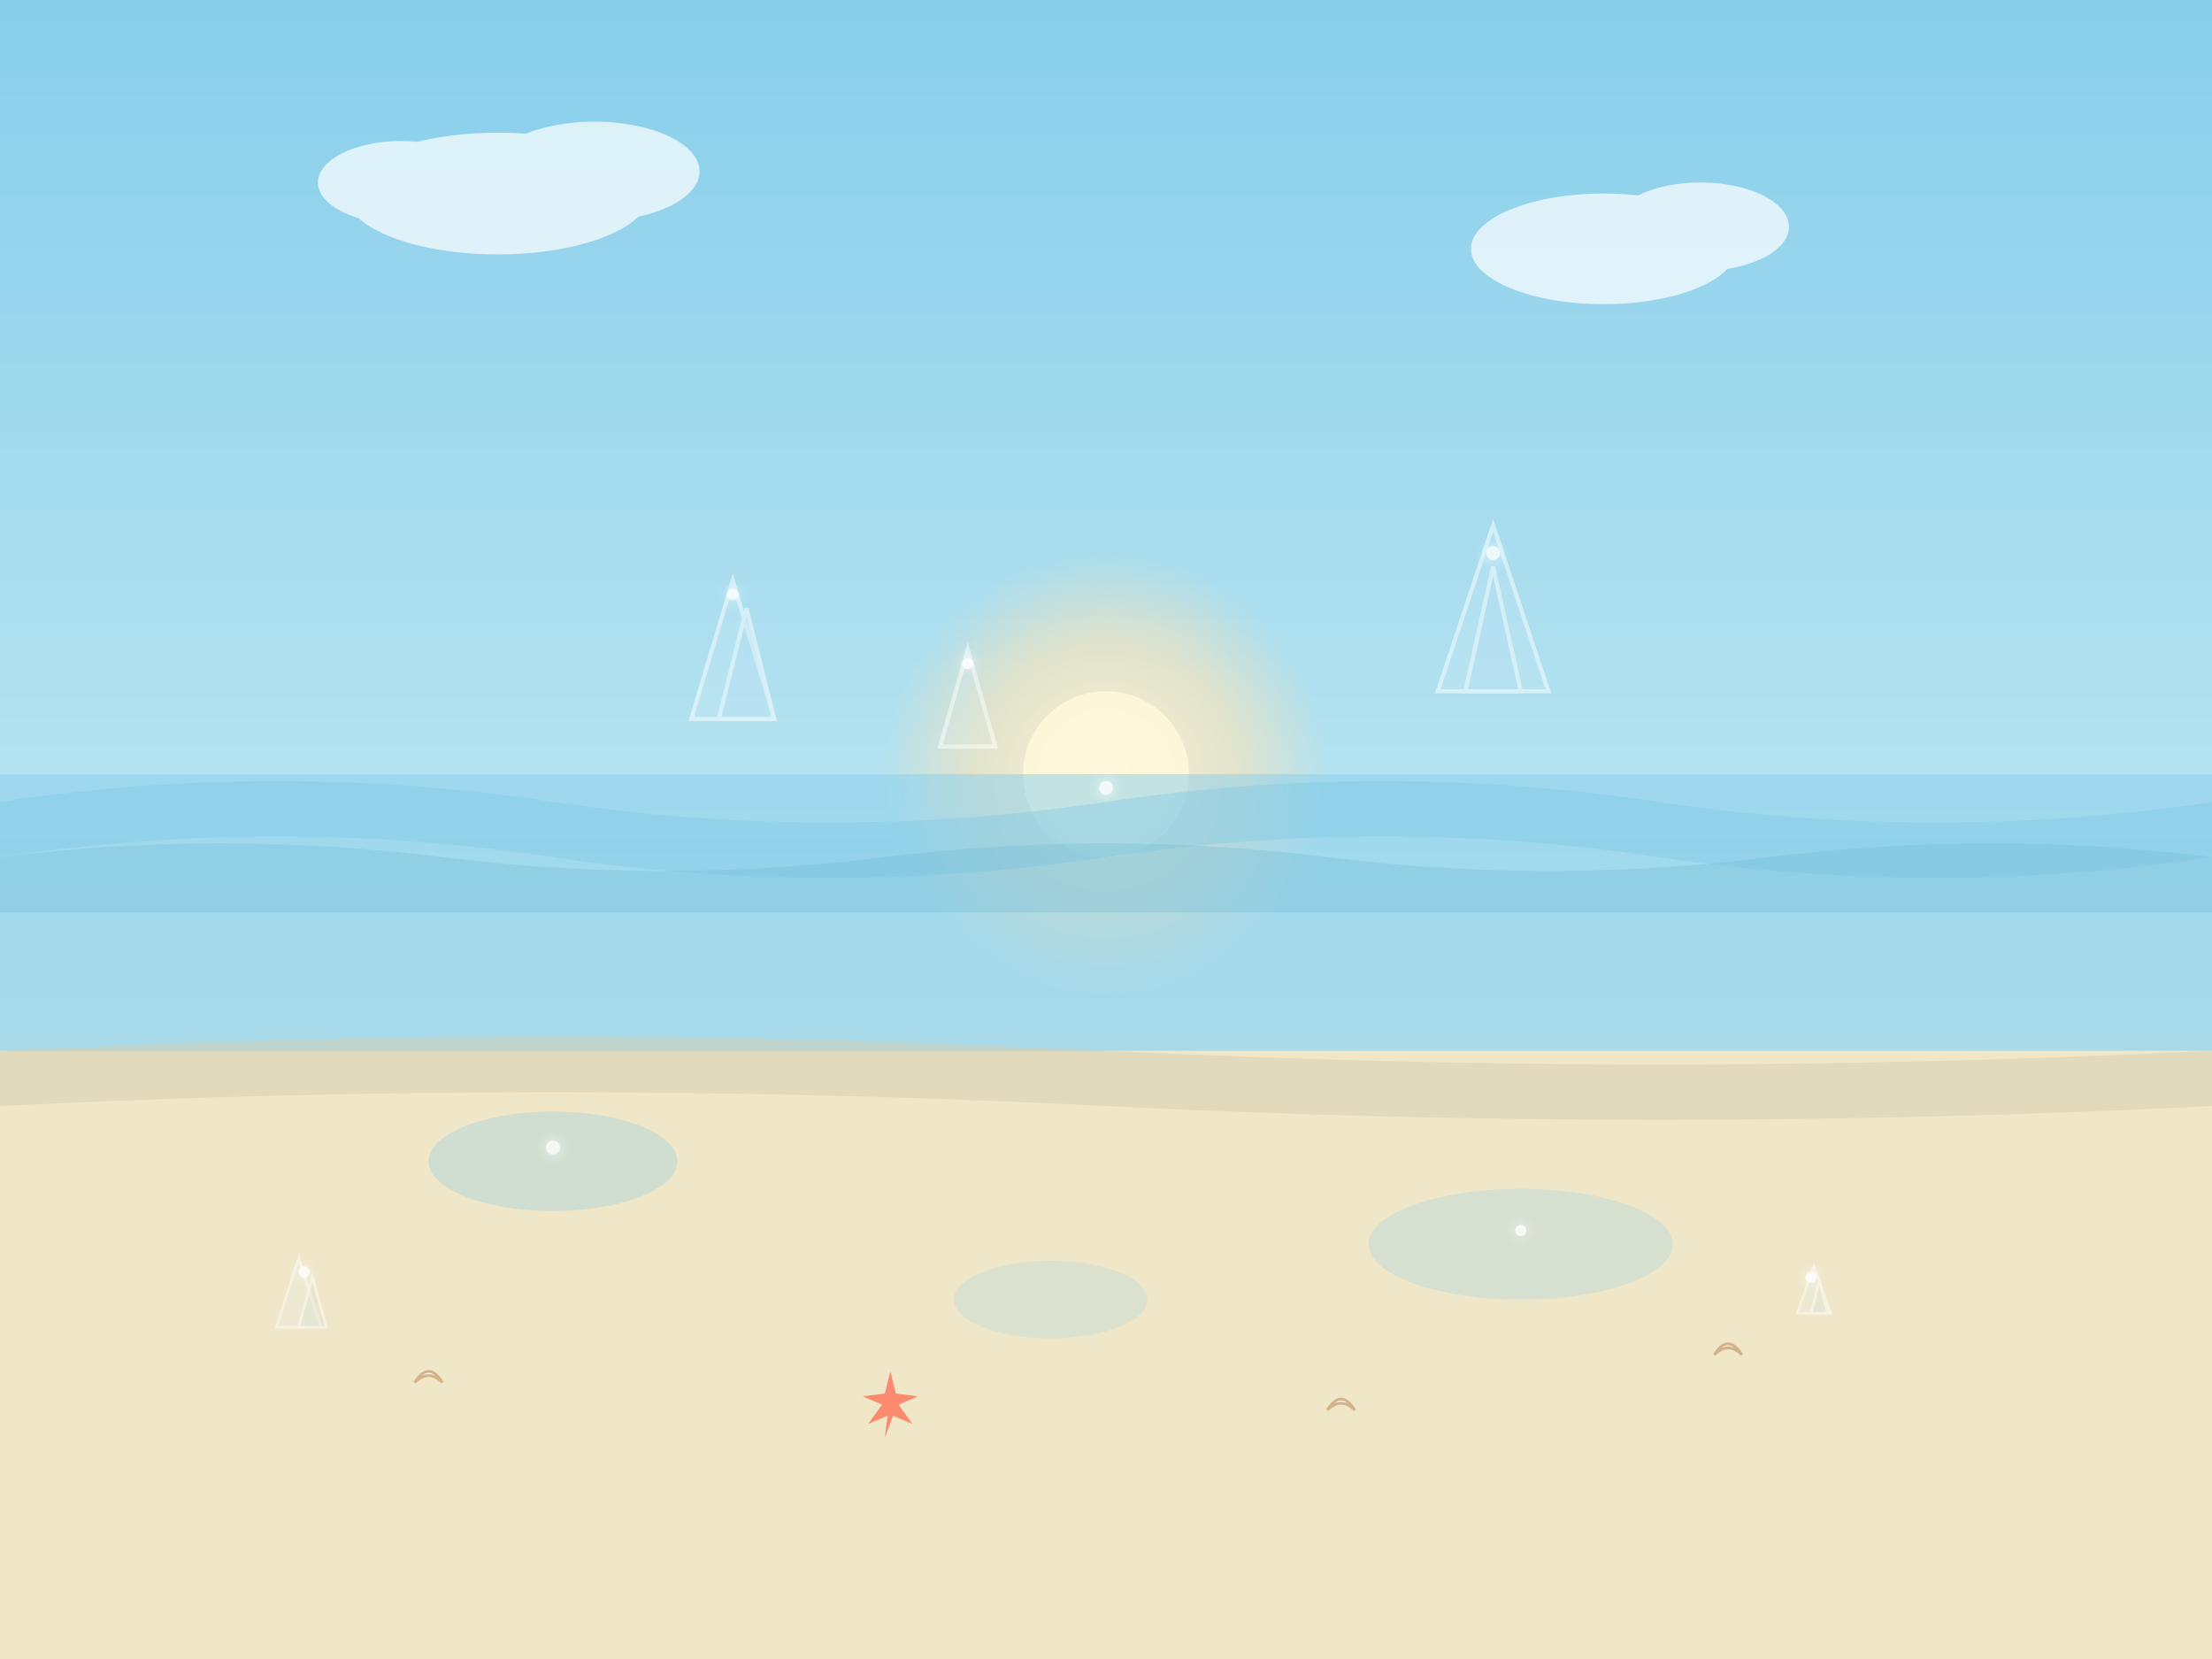
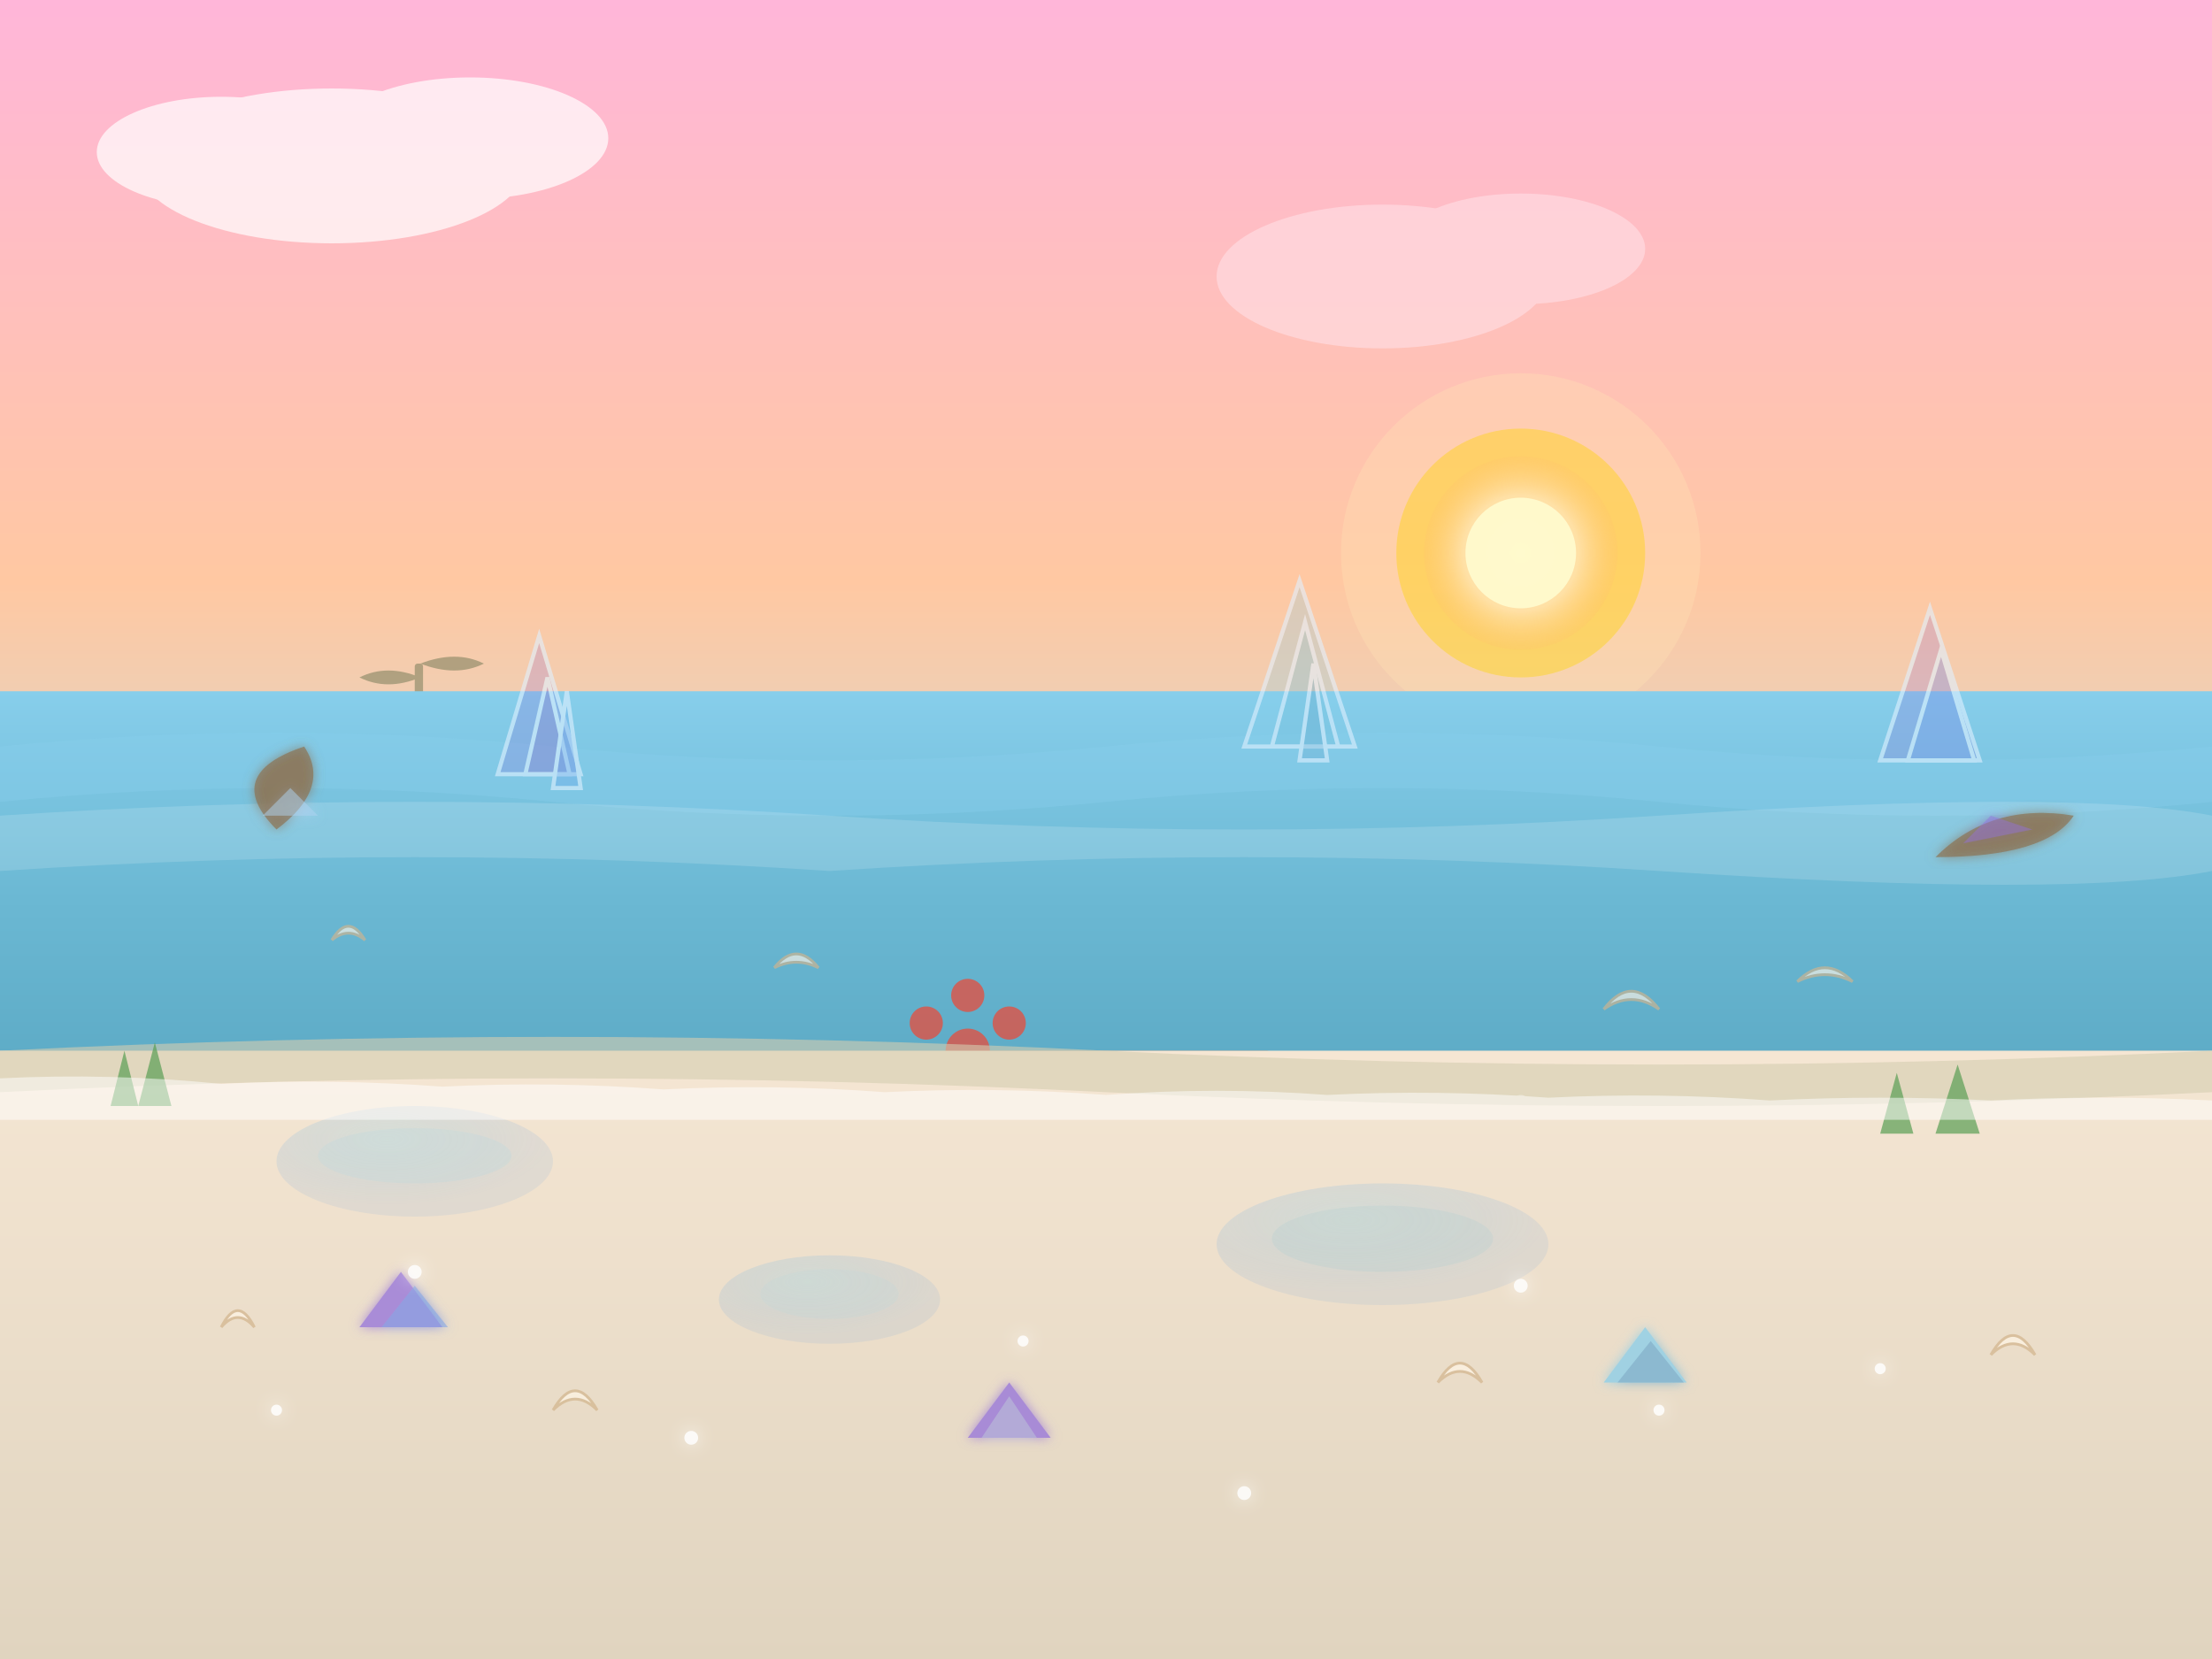
<svg xmlns="http://www.w3.org/2000/svg" viewBox="0 0 800 600">
  <defs>
    <linearGradient id="cb-sky" x1="0" y1="0" x2="0" y2="1">
+       <stop offset="0%" stop-color="#FFB6D9" />
+       <stop offset="35%" stop-color="#FFC8A2" />
+       <stop offset="70%" stop-color="#b8e4f0" />
+       <stop offset="100%" stop-color="#87CEEB" />
+     </linearGradient>
+     <radialGradient id="cb-sun" cx="0.5" cy="0.5" r="0.6">
+       <stop offset="0%" stop-color="#FFFACD" />
+       <stop offset="50%" stop-color="#FFE4B5" stop-opacity="0.8" />
+       <stop offset="100%" stop-color="#FFB347" stop-opacity="0" />
+     </radialGradient>
+     <linearGradient id="cb-water" x1="0" y1="0" x2="0" y2="1">
      <stop offset="0%" stop-color="#87CEEB" />
-       <stop offset="50%" stop-color="#b8e4f0" />
-       <stop offset="100%" stop-color="#f0e6c8" />
+       <stop offset="50%" stop-color="#6BB8D3" />
+       <stop offset="100%" stop-color="#5AA8C3" />
    </linearGradient>
-     <radialGradient id="cb-sun" cx="0.5" cy="0.5" r="0.5">
-       <stop offset="0%" stop-color="#FFF8DC" />
-       <stop offset="60%" stop-color="#FFE4B5" stop-opacity="0.6" />
-       <stop offset="100%" stop-color="#FFE4B5" stop-opacity="0" />
+     <linearGradient id="cb-sand" x1="0" y1="0" x2="0" y2="1">
+       <stop offset="0%" stop-color="#f5e6d3" />
+       <stop offset="100%" stop-color="#e0d4bf" />
+     </linearGradient>
+     <radialGradient id="cb-tide-pool" cx="0.4" cy="0.3" r="0.6">
+       <stop offset="0%" stop-color="#87CEEB" stop-opacity="0.5" />
+       <stop offset="100%" stop-color="#4A90E2" stop-opacity="0.2" />
    </radialGradient>
    <filter id="cb-glow">
+       <feGaussianBlur stdDeviation="3" result="blur" />
+       <feMerge>
+         <feMergeNode in="blur" />
+         <feMergeNode in="SourceGraphic" />
+       </feMerge>
+     </filter>
+     <filter id="cb-crystal-glow">
      <feGaussianBlur stdDeviation="2" result="blur" />
      <feMerge>
        <feMergeNode in="blur" />
        <feMergeNode in="SourceGraphic" />
      </feMerge>
    </filter>
  </defs>
-   <rect width="800" height="600" fill="url(#cb-sky)" />
-   <circle cx="400" cy="280" r="80" fill="url(#cb-sun)" />
-   <circle cx="400" cy="280" r="30" fill="#FFF8DC" opacity="0.9" />
-   <g opacity="0.7" fill="white">
-     <ellipse cx="180" cy="70" rx="55" ry="22" />
-     <ellipse cx="215" cy="62" rx="38" ry="18" />
-     <ellipse cx="145" cy="66" rx="30" ry="15" />
-     <ellipse cx="580" cy="90" rx="48" ry="20" />
-     <ellipse cx="615" cy="82" rx="32" ry="16" />
+   <g id="bg-layer">
+     <rect width="800" height="600" fill="url(#cb-sky)" />
+     <g opacity="0.8">
+       <circle cx="550" cy="200" r="65" fill="#FFE4B5" opacity="0.4" />
+       <circle cx="550" cy="200" r="45" fill="#FFD700" opacity="0.5" />
+     </g>
+     <circle cx="550" cy="200" r="35" fill="url(#cb-sun)" />
+     <circle cx="550" cy="200" r="20" fill="#FFFACD" opacity="0.95" />
+     <g opacity="0.7" fill="white">
+       <ellipse cx="120" cy="60" rx="70" ry="28" />
+       <ellipse cx="170" cy="50" rx="50" ry="22" />
+       <ellipse cx="80" cy="55" rx="45" ry="20" />
+     </g>
+     <g opacity="0.6" fill="#FFE0E6">
+       <ellipse cx="500" cy="100" rx="60" ry="26" />
+       <ellipse cx="550" cy="90" rx="45" ry="20" />
+     </g>
+     <path d="M0 260 Q200 250 400 260 Q600 270 800 260 L800 280 Q600 290 400 280 Q200 270 0 280 Z" fill="#6BB8D3" opacity="0.6" />
+     <path d="M0 280 Q200 270 400 280 Q600 290 800 280 L800 300 Q600 310 400 300 Q200 290 0 300 Z" fill="#5AA8C3" opacity="0.5" />
+     <g opacity="0.4" fill="#4A5F3A">
+       <rect x="150" y="240" width="3" height="35" rx="1" />
+       <path d="M152 245 Q140 240 130 245 Q140 250 152 245 M152 240 Q165 235 175 240 Q165 245 152 240" />
+       <rect x="650" y="255" width="3" height="30" rx="1" />
+       <path d="M652 260 Q640 256 630 260 Q640 264 652 260 M652 256 Q665 251 675 256 Q665 260 652 256" />
+     </g>
  </g>
-   <rect x="0" y="280" width="800" height="120" fill="#87CEEB" opacity="0.5" />
-   <path d="M0 290 Q100 275 200 290 Q300 305 400 290 Q500 275 600 290 Q700 305 800 290 L800 310 Q700 325 600 310 Q500 295 400 310 Q300 325 200 310 Q100 295 0 310 Z" fill="#7EC8E3" opacity="0.4" />
-   <path d="M0 310 Q80 300 160 310 Q240 320 320 310 Q400 300 480 310 Q560 320 640 310 Q720 300 800 310 L800 330 L0 330 Z" fill="#6BB8D3" opacity="0.3" />
-   <g opacity="0.5" stroke="white" stroke-width="1.5" fill="none">
-     <polygon points="250,260 265,210 280,260" fill="#E0F0FF" fill-opacity="0.3" />
-     <polygon points="260,260 270,220 280,260" fill="#B0D4F1" fill-opacity="0.2" />
-     <polygon points="520,250 540,190 560,250" fill="#E0F0FF" fill-opacity="0.3" />
-     <polygon points="530,250 540,205 550,250" fill="#B0D4F1" fill-opacity="0.2" />
-     <polygon points="340,270 350,235 360,270" fill="#E0F0FF" fill-opacity="0.25" />
+   <g id="mid-layer">
+     <rect x="0" y="250" width="800" height="150" fill="url(#cb-water)" />
+     <path d="M0 270 Q100 260 200 270 Q300 280 400 270 Q500 260 600 270 Q700 280 800 270 L800 290 Q700 300 600 290 Q500 280 400 290 Q300 300 200 290 Q100 280 0 290 Z" fill="#87CEEB" opacity="0.4" />
+     <path d="M0 295 Q150 285 300 295 Q450 305 600 295 Q750 285 800 295 L800 315 Q750 325 600 315 Q450 305 300 315 Q150 305 0 315 Z" fill="#fff" opacity="0.15" />
+     <g opacity="0.6" stroke="#E0F0FF" stroke-width="1.5">
+       <polygon points="180,280 195,230 210,280" fill="#9370DB" fill-opacity="0.4" />
+       <polygon points="190,280 198,245 206,280" fill="#8A5BB8" fill-opacity="0.3" />
+       <polygon points="200,285 205,250 210,285" fill="#6495ED" fill-opacity="0.35" />
+       <polygon points="450,270 470,210 490,270" fill="#87CEEB" fill-opacity="0.45" />
+       <polygon points="460,270 472,225 484,270" fill="#6BB8D3" fill-opacity="0.35" />
+       <polygon points="470,275 475,240 480,275" fill="#5A98C3" fill-opacity="0.3" />
+       <polygon points="680,275 698,220 716,275" fill="#9370DB" fill-opacity="0.4" />
+       <polygon points="690,275 702,235 714,275" fill="#6495ED" fill-opacity="0.35" />
+     </g>
+     <g filter="url(#cb-crystal-glow)">
+       <path d="M100 300 Q80 280 110 270 Q120 285 100 300" fill="#8B7355" opacity="0.7" />
+       <polygon points="95,295 105,285 115,295" fill="#B0D4F1" opacity="0.5" />
+       <path d="M700 310 Q720 290 750 295 Q740 310 700 310" fill="#8B7355" opacity="0.7" />
+       <polygon points="710,305 720,295 735,300" fill="#9370DB" opacity="0.45" />
+     </g>
+     <g opacity="0.75">
+       <rect x="340" y="380" width="120" height="8" rx="2" fill="#8B7355" />
+       <rect x="350" y="388" width="8" height="50" fill="#6B5345" />
+       <rect x="410" y="388" width="8" height="55" fill="#6B5345" />
+       <rect x="445" y="385" width="8" height="52" fill="#6B5345" />
+     </g>
+     <g opacity="0.65" fill="#FFF5E6" stroke="#D2B48C" stroke-width="1">
+       <path d="M280 350 Q288 340 296 350 Q288 346 280 350" />
+       <path d="M580 365 Q590 352 600 365 Q590 358 580 365" />
+       <path d="M120 340 Q126 330 132 340 Q126 335 120 340" />
+       <path d="M650 355 Q660 345 670 355 Q660 350 650 355" />
+     </g>
+     <g opacity="0.75">
+       <g fill="#E74C3C">
+         <circle cx="350" cy="380" r="8" />
+         <circle cx="350" cy="360" r="6" />
+         <circle cx="365" cy="370" r="6" />
+         <circle cx="335" cy="370" r="6" />
+         <circle cx="345" cy="390" r="6" />
+       </g>
+     </g>
  </g>
-   <rect x="0" y="380" width="800" height="220" fill="#f0e6c8" />
-   <path d="M0 380 Q200 370 400 380 Q600 390 800 380 L800 400 Q600 410 400 400 Q200 390 0 400 Z" fill="#d4cdb0" opacity="0.5" />
-   <ellipse cx="200" cy="420" rx="45" ry="18" fill="#87CEEB" opacity="0.3" />
-   <ellipse cx="550" cy="450" rx="55" ry="20" fill="#87CEEB" opacity="0.25" />
-   <ellipse cx="380" cy="470" rx="35" ry="14" fill="#87CEEB" opacity="0.2" />
-   <path d="M150 500 Q155 492 160 500 Q155 495 150 500" fill="#FFF5E6" stroke="#D2B48C" stroke-width="1" />
-   <path d="M480 510 Q485 502 490 510 Q485 505 480 510" fill="#FFF5E6" stroke="#D2B48C" stroke-width="1" />
-   <path d="M620 490 Q625 482 630 490 Q625 485 620 490" fill="#FFE4C4" stroke="#D2B48C" stroke-width="1" />
-   <polygon points="320,520 323,512 330,515 325,508 332,505 324,504 322,496 320,504 312,505 319,508 314,515 321,512" fill="#FF6347" opacity="0.7" />
-   <g opacity="0.45" stroke="white" stroke-width="1">
-     <polygon points="100,480 108,455 116,480" fill="#E0F0FF" fill-opacity="0.4" />
-     <polygon points="108,480 113,462 118,480" fill="#B8D8F0" fill-opacity="0.3" />
-     <polygon points="650,475 656,458 662,475" fill="#E0F0FF" fill-opacity="0.4" />
-     <polygon points="655,475 658,463 661,475" fill="#B8D8F0" fill-opacity="0.3" />
-   </g>
-   <g filter="url(#cb-glow)" fill="#FFF" opacity="0.8">
-     <circle cx="265" cy="215" r="2">
-       <animate attributeName="opacity" values="0.3;1;0.3" dur="2s" repeatCount="indefinite" />
-     </circle>
-     <circle cx="540" cy="200" r="2.5">
-       <animate attributeName="opacity" values="1;0.3;1" dur="1.8s" repeatCount="indefinite" />
-     </circle>
-     <circle cx="350" cy="240" r="2">
-       <animate attributeName="opacity" values="0.5;1;0.5" dur="2.2s" repeatCount="indefinite" />
-     </circle>
-     <circle cx="110" cy="460" r="2">
-       <animate attributeName="opacity" values="0.3;1;0.3" dur="1.6s" repeatCount="indefinite" />
-     </circle>
-     <circle cx="655" cy="462" r="2">
-       <animate attributeName="opacity" values="1;0.4;1" dur="2.5s" repeatCount="indefinite" />
-     </circle>
-     <circle cx="200" cy="415" r="2.5">
-       <animate attributeName="opacity" values="0.4;1;0.4" dur="1.9s" repeatCount="indefinite" />
-     </circle>
-     <circle cx="550" cy="445" r="2">
-       <animate attributeName="opacity" values="0.6;1;0.6" dur="2.1s" repeatCount="indefinite" />
-     </circle>
-     <circle cx="400" cy="285" r="2.5">
-       <animate attributeName="opacity" values="0.3;0.9;0.3" dur="2.3s" repeatCount="indefinite" />
-     </circle>
+   <g id="fg-layer">
+     <rect x="0" y="380" width="800" height="220" fill="url(#cb-sand)" />
+     <path d="M0 380 Q200 370 400 380 Q600 390 800 380 L800 395 Q600 405 400 395 Q200 385 0 395 Z" fill="#d4cdb0" opacity="0.6" />
+     <g opacity="0.5">
+       <ellipse cx="150" cy="420" rx="50" ry="20" fill="url(#cb-tide-pool)" />
+       <ellipse cx="150" cy="418" rx="35" ry="10" fill="#87CEEB" opacity="0.3" />
+       <ellipse cx="500" cy="450" rx="60" ry="22" fill="url(#cb-tide-pool)" />
+       <ellipse cx="500" cy="448" rx="40" ry="12" fill="#6BB8D3" opacity="0.25" />
+       <ellipse cx="300" cy="470" rx="40" ry="16" fill="url(#cb-tide-pool)" />
+       <ellipse cx="300" cy="468" rx="25" ry="9" fill="#87CEEB" opacity="0.2" />
+     </g>
+     <g fill="#5a9e54" opacity="0.7">
+       <path d="M40 400 L45 380 L50 400" />
+       <path d="M50 400 L56 377 L62 400" />
+       <path d="M680 410 L686 388 L692 410" />
+       <path d="M700 410 L708 385 L716 410" />
+     </g>
+     <g opacity="0.7" fill="#FFF5E6" stroke="#D2B48C" stroke-width="1">
+       <path d="M80 480 Q86 468 92 480 Q86 473 80 480" />
+       <path d="M200 510 Q208 496 216 510 Q208 502 200 510" />
+       <path d="M520 500 Q528 486 536 500 Q528 492 520 500" />
+       <path d="M720 490 Q728 476 736 490 Q728 482 720 490" />
+     </g>
+     <g filter="url(#cb-crystal-glow)" opacity="0.75">
+       <polygon points="130,480 145,460 160,480" fill="#9370DB" />
+       <polygon points="138,480 150,465 162,480" fill="#6495ED" opacity="0.6" />
+       <polygon points="580,500 595,480 610,500" fill="#87CEEB" />
+       <polygon points="585,500 597,485 609,500" fill="#5A98C3" opacity="0.6" />
+       <polygon points="350,520 365,500 380,520" fill="#9370DB" />
+       <polygon points="355,520 365,505 375,520" fill="#B0C4DE" opacity="0.5" />
+     </g>
+     <g opacity="0.5" fill="white" stroke="none">
+       <path d="M0 390 Q40 388 80 392 Q120 390 160 393 Q200 391 240 394 Q280 392 320 395 Q360 393 400 396 Q440 393 480 396 Q520 394 560 397 Q600 395 640 398 Q680 396 720 398 Q760 396 800 398 L800 405 L0 405 Z" />
+       <circle cx="50" cy="398" r="3" opacity="0.8">
+         <animate attributeName="opacity" values="0.6;0;0.6" dur="2.5s" repeatCount="indefinite" />
+       </circle>
+       <circle cx="200" cy="400" r="2.5" opacity="0.7">
+         <animate attributeName="opacity" values="0.5;0;0.5" dur="2.8s" repeatCount="indefinite" />
+       </circle>
+       <circle cx="550" cy="399" r="3" opacity="0.75">
+         <animate attributeName="opacity" values="0.6;0;0.6" dur="2.4s" repeatCount="indefinite" />
+       </circle>
+       <circle cx="700" cy="401" r="2.5" opacity="0.7">
+         <animate attributeName="opacity" values="0.5;0;0.5" dur="2.6s" repeatCount="indefinite" />
+       </circle>
+     </g>
+     <g filter="url(#cb-glow)" fill="#FFF" opacity="0.85">
+       <circle cx="150" cy="460" r="2.5">
+         <animate attributeName="opacity" values="0.3;1;0.3" dur="2s" repeatCount="indefinite" />
+       </circle>
+       <circle cx="370" cy="485" r="2">
+         <animate attributeName="opacity" values="0.4;0.95;0.4" dur="1.8s" repeatCount="indefinite" />
+       </circle>
+       <circle cx="550" cy="465" r="2.5">
+         <animate attributeName="opacity" values="0.2;1;0.2" dur="2.2s" repeatCount="indefinite" />
+       </circle>
+       <circle cx="100" cy="510" r="2">
+         <animate attributeName="opacity" values="0.5;0.9;0.5" dur="1.6s" repeatCount="indefinite" />
+       </circle>
+       <circle cx="680" cy="495" r="2">
+         <animate attributeName="opacity" values="0.3;1;0.3" dur="2.5s" repeatCount="indefinite" />
+       </circle>
+       <circle cx="250" cy="520" r="2.5">
+         <animate attributeName="opacity" values="0.4;0.95;0.4" dur="1.9s" repeatCount="indefinite" />
+       </circle>
+       <circle cx="600" cy="510" r="2">
+         <animate attributeName="opacity" values="0.6;0.9;0.6" dur="2.1s" repeatCount="indefinite" />
+       </circle>
+       <circle cx="450" cy="540" r="2.5">
+         <animate attributeName="opacity" values="0.3;0.9;0.3" dur="2.3s" repeatCount="indefinite" />
+       </circle>
+     </g>
  </g>
</svg>
